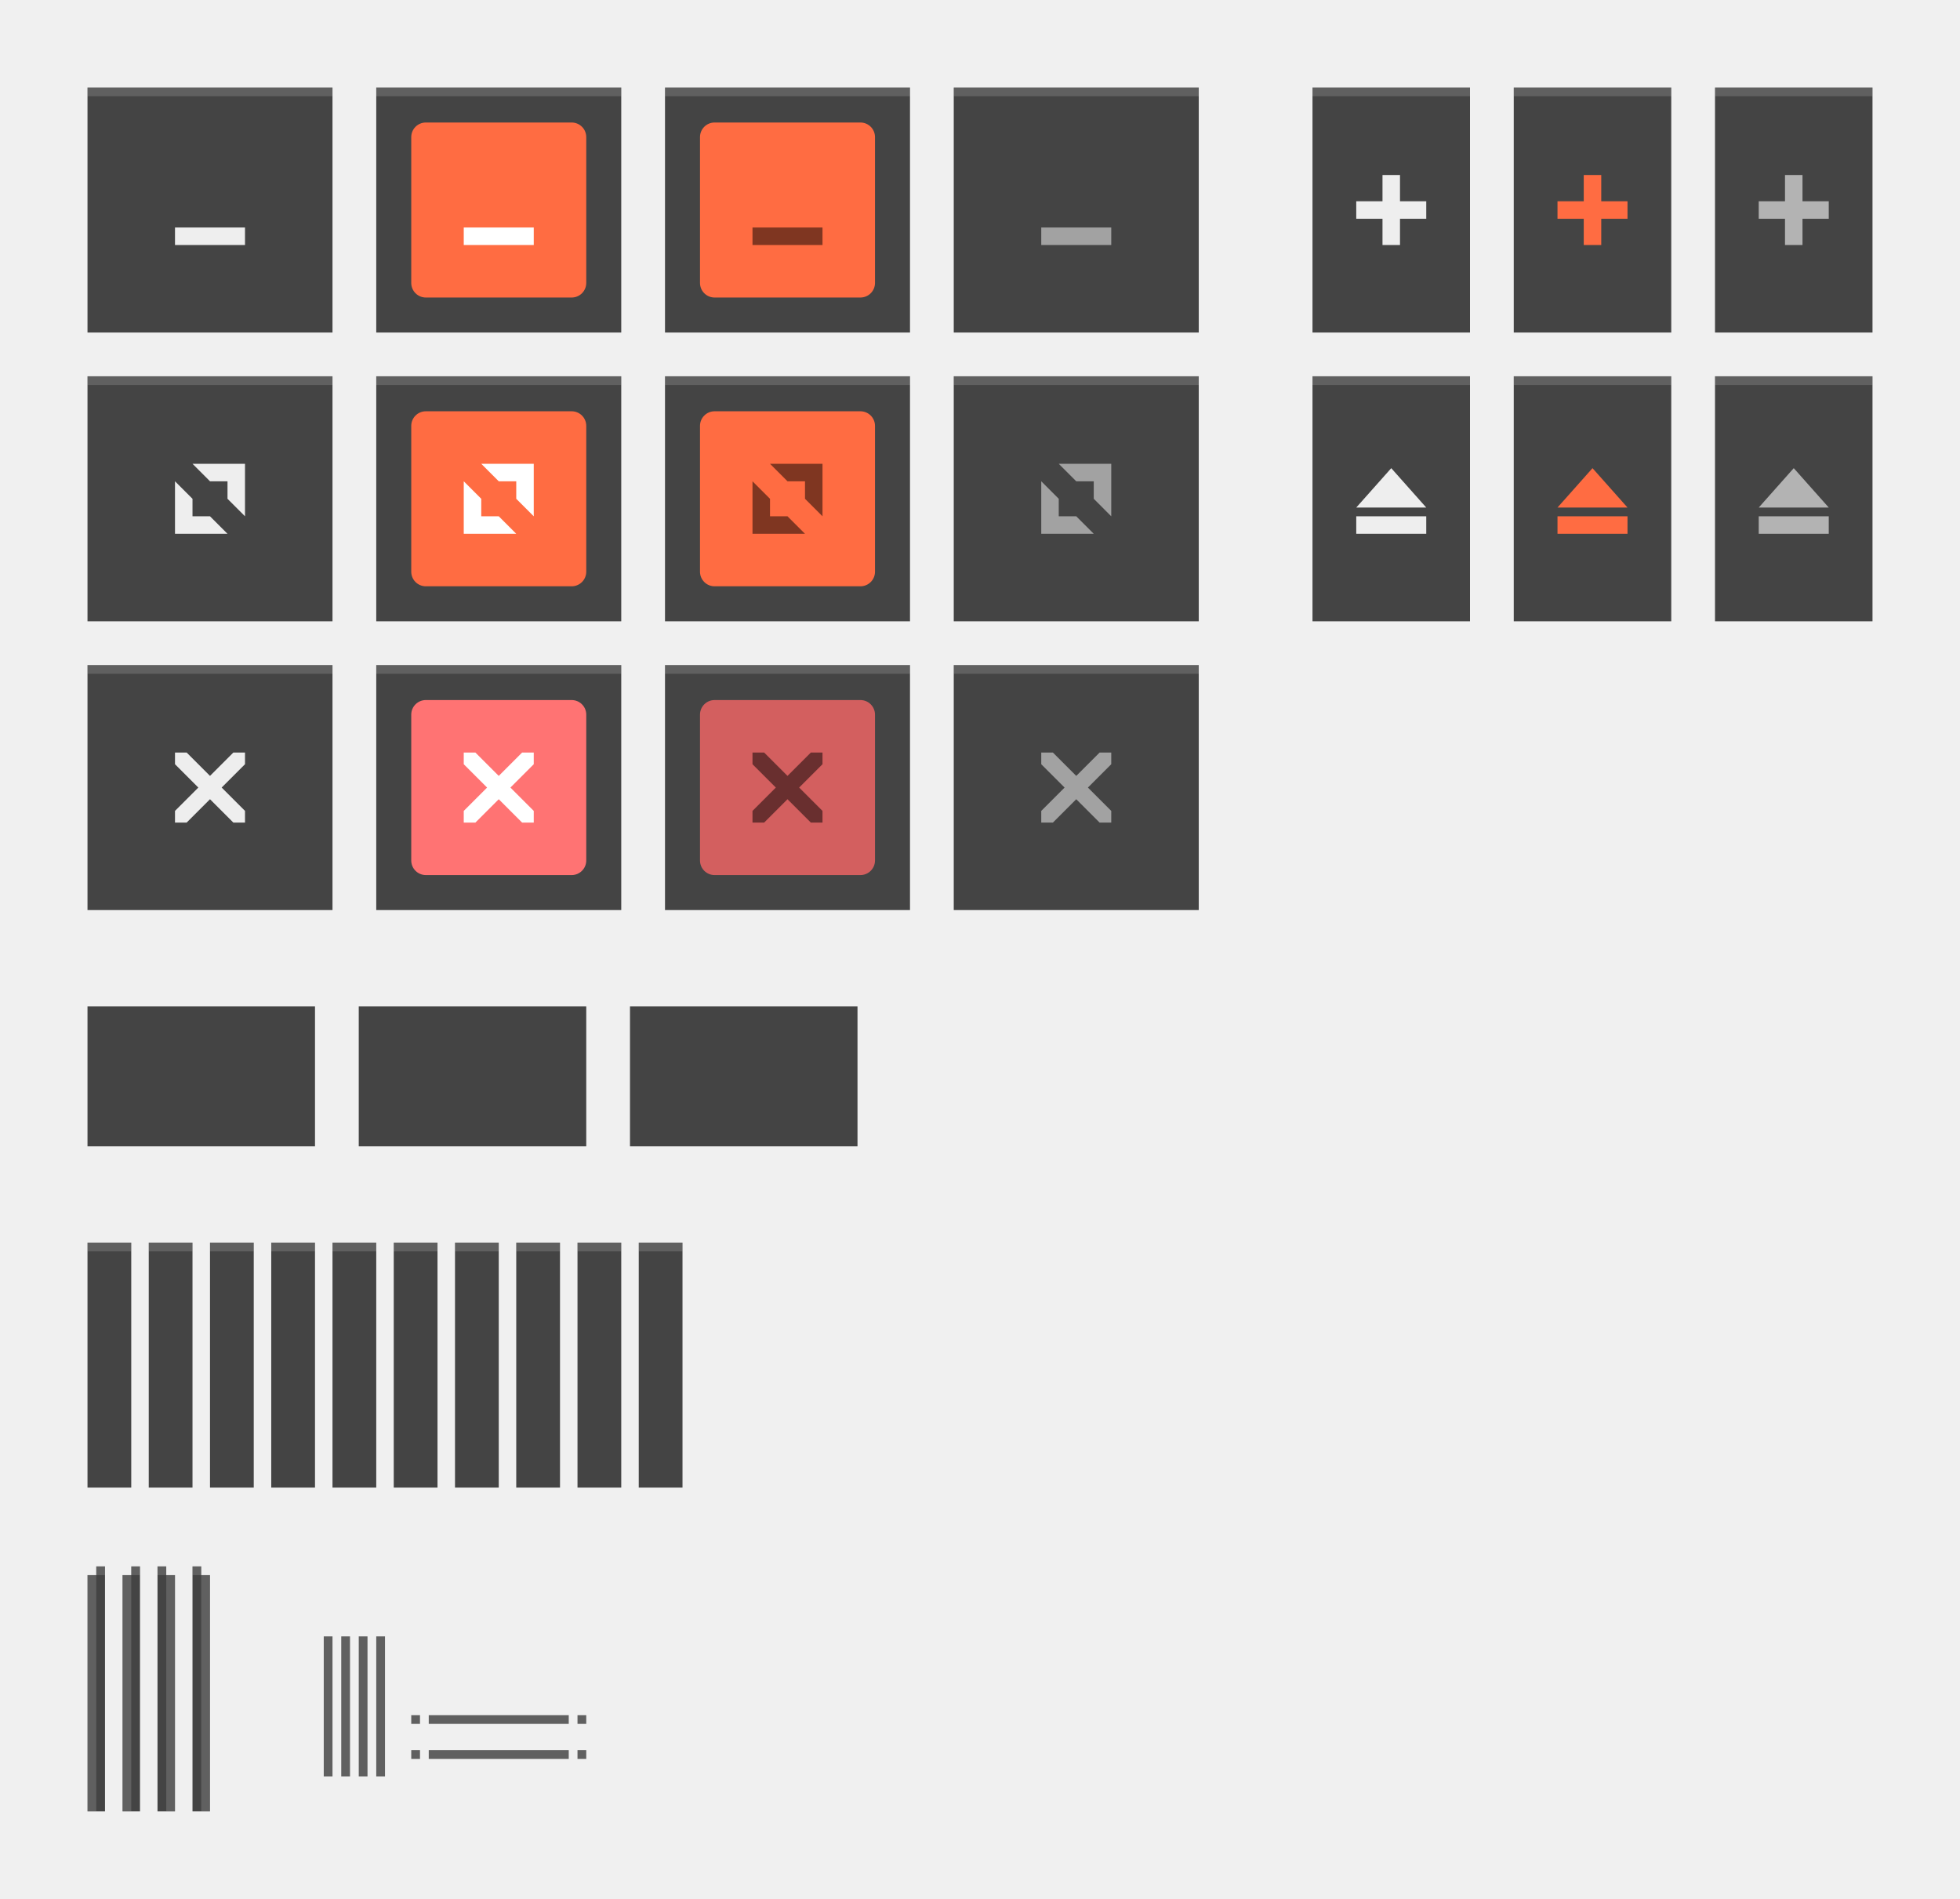
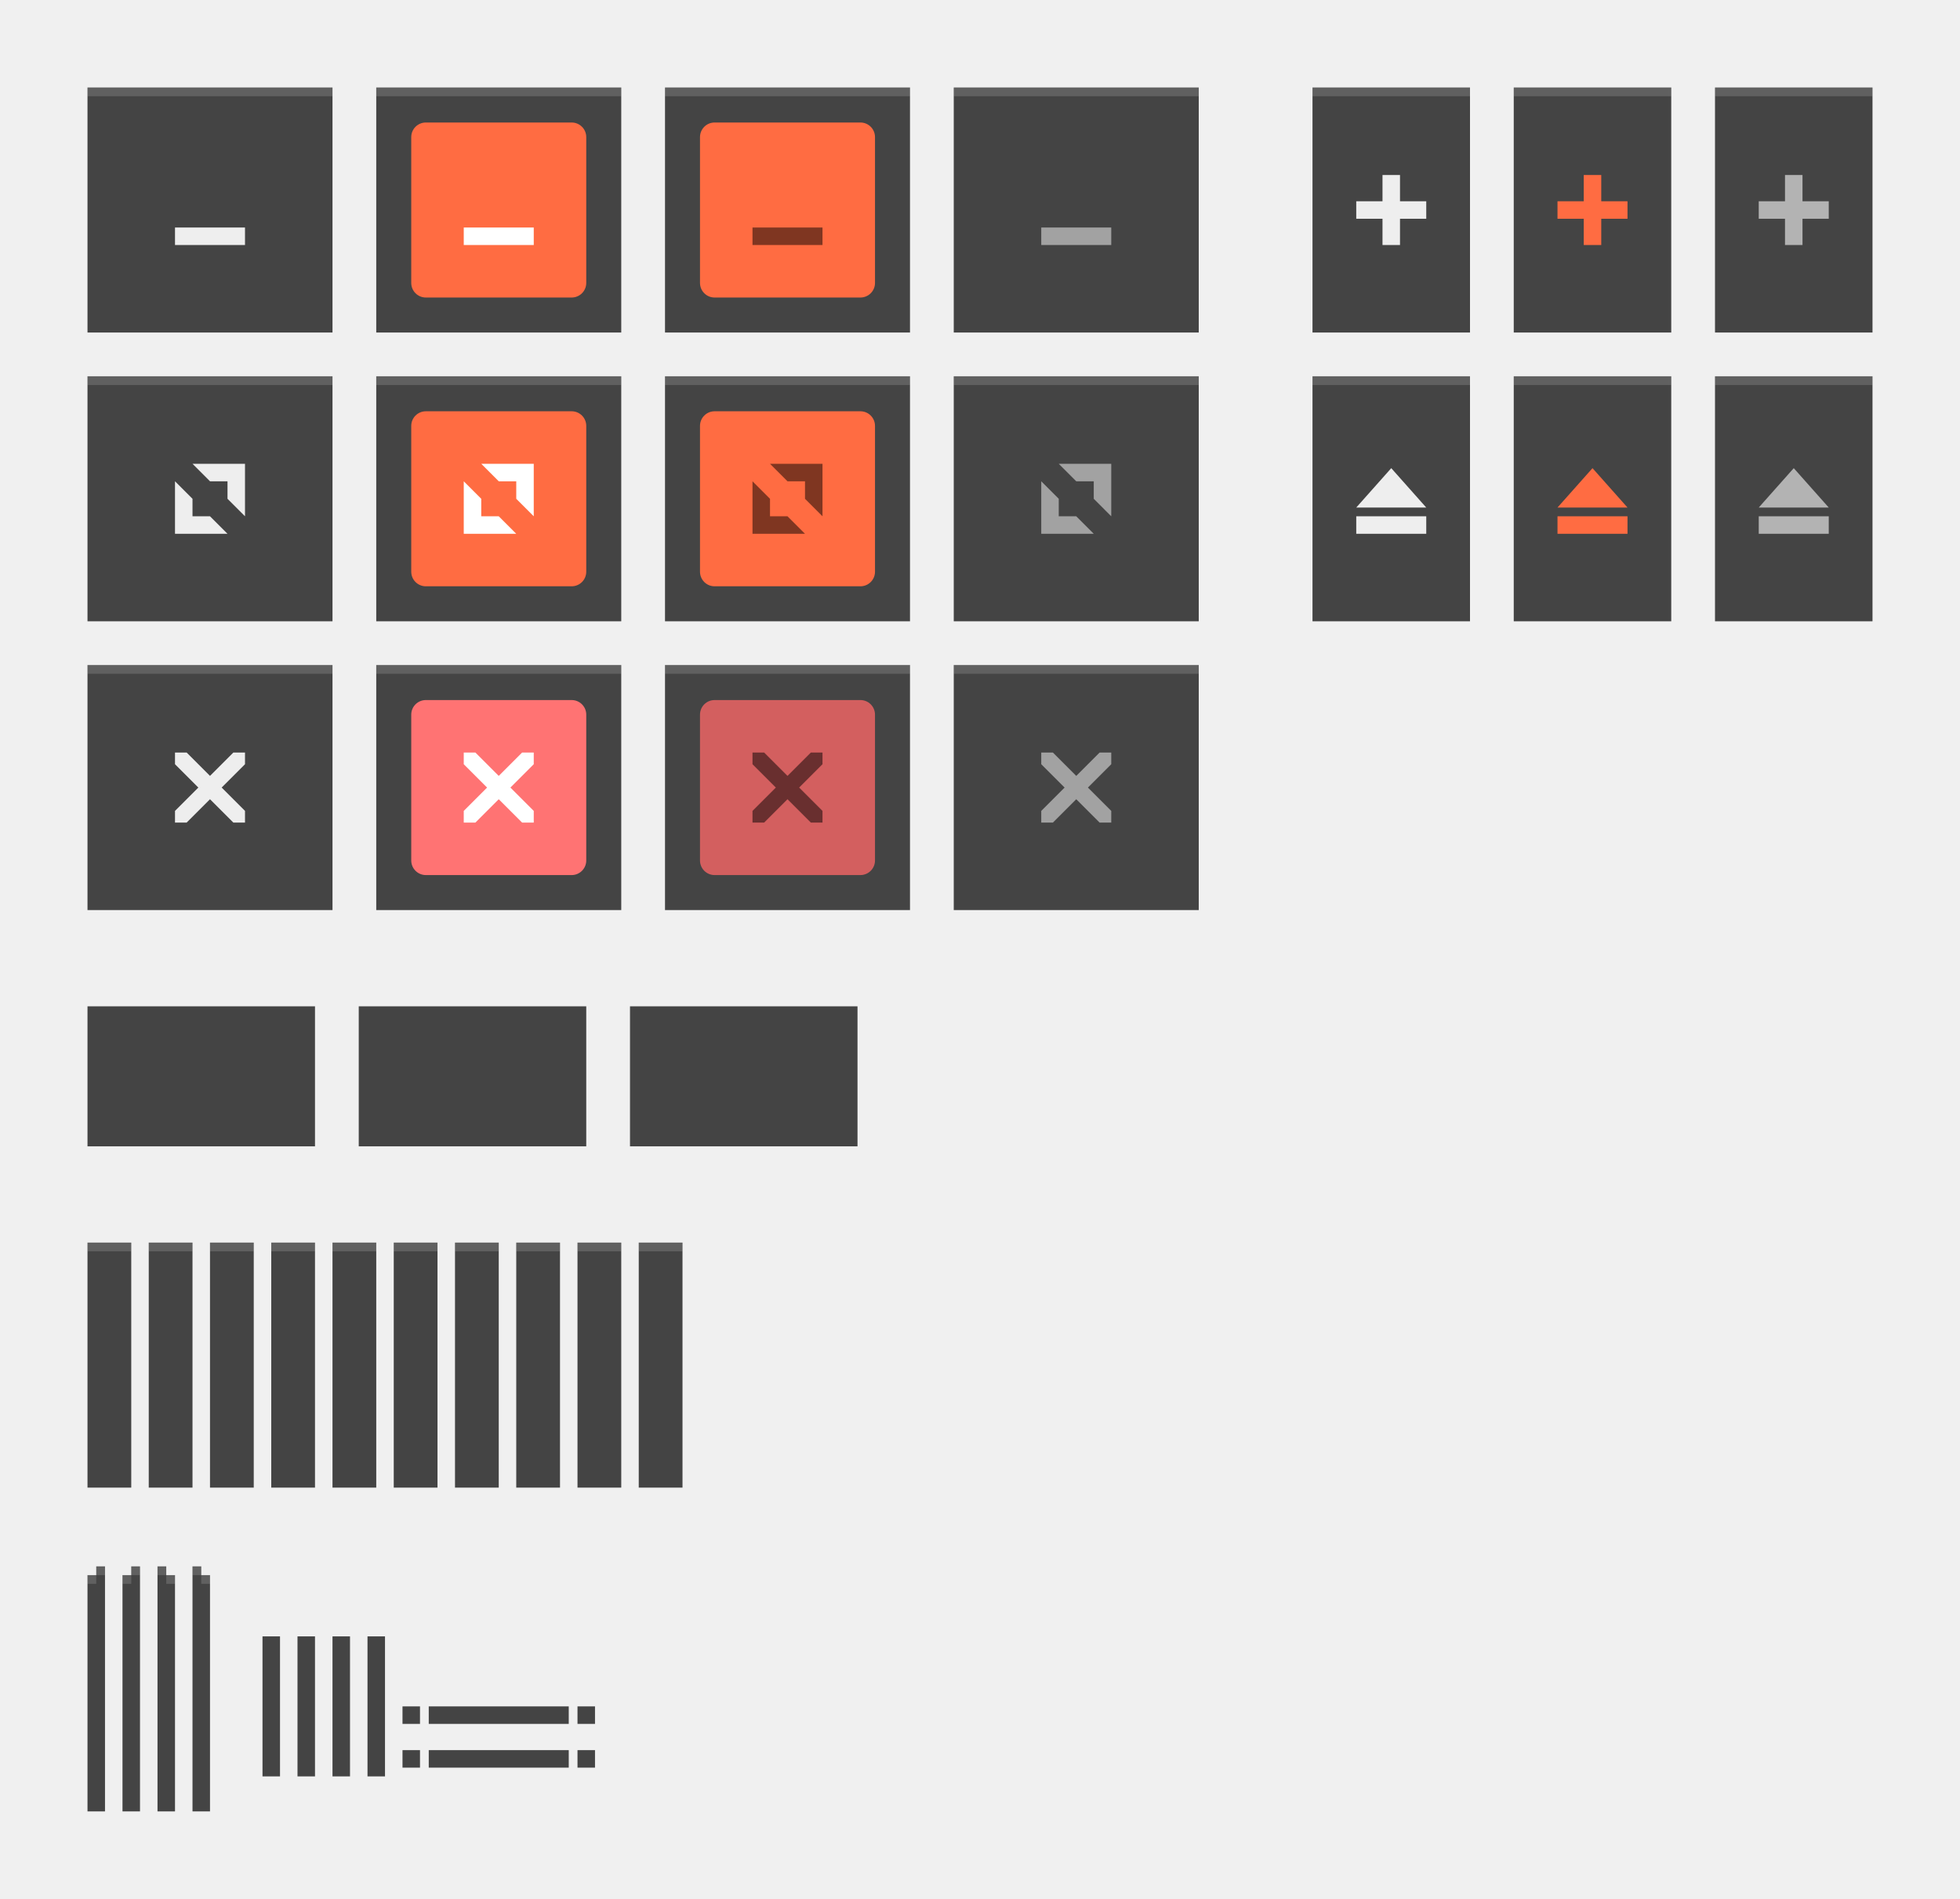
<svg xmlns="http://www.w3.org/2000/svg" xmlns:ns1="http://www.openswatchbook.org/uri/2009/osb" xmlns:xlink="http://www.w3.org/1999/xlink" width="224" height="217" viewBox="0 0 224 217" id="svg2" version="1.1">
  <defs id="defs4">
    <linearGradient id="selected_bg_color" ns1:paint="solid">
      <stop style="stop-color:#5294e2;stop-opacity:1;" offset="0" id="stop4407" />
    </linearGradient>
    <linearGradient id="selected_fg_color" ns1:paint="solid">
      <stop style="stop-color:#ffffffgit;stop-opacity:1;" offset="0" id="stop4402" />
    </linearGradient>
  </defs>
  <g id="layer1" transform="translate(5,-547.3622)" style="display:inline">
    <rect style="opacity:1;fill:#444444;fill-opacity:1;stroke:none;stroke-width:1;stroke-linecap:butt;stroke-linejoin:round;stroke-miterlimit:4;stroke-dasharray:none;stroke-dashoffset:0;stroke-opacity:1" id="menu-active" width="26" height="16" x="5" y="662.362" />
    <use x="0" y="0" xlink:href="#g4206" id="title-1-active" transform="matrix(0.1785714,0,0,1,4.107143,132)" width="100%" height="100%" />
    <g id="stick-active">
      <use height="100%" width="100%" transform="matrix(0.6428571,0,0,1,141.7857,-2.2617187e-5)" id="use4210" xlink:href="#g4206" y="0" x="0" />
      <g style="fill:#a4aab7;fill-opacity:1" transform="translate(2,2.999989)" id="g5140">
        <rect style="opacity:1;fill:#eeeeee;fill-opacity:1;stroke:none;stroke-width:1;stroke-linecap:butt;stroke-linejoin:round;stroke-miterlimit:4;stroke-dasharray:none;stroke-dashoffset:0;stroke-opacity:1" id="rect5123" width="2" height="8" x="151" y="564.362" />
        <rect style="opacity:1;fill:#eeeeee;fill-opacity:1;stroke:none;stroke-width:1;stroke-linecap:butt;stroke-linejoin:round;stroke-miterlimit:4;stroke-dasharray:none;stroke-dashoffset:0;stroke-opacity:1" id="rect5123-1" width="2" height="8" x="567.362" y="-156" transform="rotate(90)" />
      </g>
    </g>
    <g id="stick-pressed">
      <use height="100%" width="100%" transform="translate(23,-7.3828127e-6)" id="use5113" xlink:href="#use4210" y="0" x="0" />
      <g style="fill:#5294e2;fill-opacity:1" transform="translate(25,2.999981)" id="g5140-7">
        <rect style="opacity:1;fill:#ff6c42;fill-opacity:1;stroke:none;stroke-width:1;stroke-linecap:butt;stroke-linejoin:round;stroke-miterlimit:4;stroke-dasharray:none;stroke-dashoffset:0;stroke-opacity:1" id="rect5123-7" width="2" height="8" x="151" y="564.362" />
        <rect style="opacity:1;fill:#ff6c42;fill-opacity:1;stroke:none;stroke-width:1;stroke-linecap:butt;stroke-linejoin:round;stroke-miterlimit:4;stroke-dasharray:none;stroke-dashoffset:0;stroke-opacity:1" id="rect5123-1-1" width="2" height="8" x="567.362" y="-156" transform="rotate(90)" />
      </g>
    </g>
    <g id="stick-inactive">
      <use height="100%" width="100%" transform="translate(46,-7.3828127e-6)" id="use5115" xlink:href="#use4210" y="0" x="0" />
      <g style="fill:#b9bfce;fill-opacity:1" transform="translate(48,2.999981)" id="g5140-1">
        <rect style="opacity:1;fill:#b3b3b3;fill-opacity:1;stroke:none;stroke-width:1;stroke-linecap:butt;stroke-linejoin:round;stroke-miterlimit:4;stroke-dasharray:none;stroke-dashoffset:0;stroke-opacity:1" id="rect5123-5" width="2" height="8" x="151" y="564.362" />
        <rect style="opacity:1;fill:#b3b3b3;fill-opacity:1;stroke:none;stroke-width:1;stroke-linecap:butt;stroke-linejoin:round;stroke-miterlimit:4;stroke-dasharray:none;stroke-dashoffset:0;stroke-opacity:1" id="rect5123-1-9" width="2" height="8" x="567.362" y="-156" transform="rotate(90)" />
      </g>
    </g>
    <g id="shade-active">
      <use height="100%" width="100%" transform="translate(-3.4e-7,32.99999)" id="use5117" xlink:href="#use4210" y="0" x="0" />
      <g style="fill:#a4aab7;fill-opacity:1" transform="translate(-4.68e-6,-1.000023)" id="g5193">
        <rect transform="rotate(90)" y="-158" x="607.362" height="8" width="2" id="rect5123-1-7" style="opacity:1;fill:#eeeeee;fill-opacity:1;stroke:none;stroke-width:1;stroke-linecap:butt;stroke-linejoin:round;stroke-miterlimit:4;stroke-dasharray:none;stroke-dashoffset:0;stroke-opacity:1" />
        <path style="opacity:1;fill:#eeeeee;fill-opacity:1;stroke:none;stroke-width:1;stroke-linecap:butt;stroke-linejoin:round;stroke-miterlimit:4;stroke-dasharray:none;stroke-dashoffset:0;stroke-opacity:1" d="m 154,601.862 4,4.5 h -8 z" id="rect5190" />
      </g>
    </g>
    <g id="shade-pressed">
      <use height="100%" width="100%" transform="translate(23,32.99999)" id="use5119" xlink:href="#use4210" y="0" x="0" />
      <g style="fill:#5294e2;fill-opacity:1" transform="translate(23,-1.000023)" id="g5193-7">
        <rect transform="rotate(90)" y="-158" x="607.362" height="8" width="2" id="rect5123-1-7-6" style="opacity:1;fill:#ff6c42;fill-opacity:1;stroke:none;stroke-width:1;stroke-linecap:butt;stroke-linejoin:round;stroke-miterlimit:4;stroke-dasharray:none;stroke-dashoffset:0;stroke-opacity:1" />
        <path style="opacity:1;fill:#ff6c42;fill-opacity:1;stroke:none;stroke-width:1;stroke-linecap:butt;stroke-linejoin:round;stroke-miterlimit:4;stroke-dasharray:none;stroke-dashoffset:0;stroke-opacity:1" d="m 154,601.862 4,4.5 h -8 z" id="rect5190-7" />
      </g>
    </g>
    <g id="shade-inactive">
      <use height="100%" width="100%" transform="translate(46,32.99999)" id="use5121" xlink:href="#use4210" y="0" x="0" />
      <g style="fill:#b9bfce;fill-opacity:1" transform="translate(46,-1.000023)" id="g5193-3">
        <rect transform="rotate(90)" y="-158" x="607.362" height="8" width="2" id="rect5123-1-7-65" style="opacity:1;fill:#b3b3b3;fill-opacity:1;stroke:none;stroke-width:1;stroke-linecap:butt;stroke-linejoin:round;stroke-miterlimit:4;stroke-dasharray:none;stroke-dashoffset:0;stroke-opacity:1" />
        <path style="opacity:1;fill:#b3b3b3;fill-opacity:1;stroke:none;stroke-width:1;stroke-linecap:butt;stroke-linejoin:round;stroke-miterlimit:4;stroke-dasharray:none;stroke-dashoffset:0;stroke-opacity:1" d="m 154,601.862 4,4.5 h -8 z" id="rect5190-6" />
      </g>
    </g>
    <use x="0" y="0" xlink:href="#menu-active" id="menu-inactive" transform="translate(62,-2.2617187e-5)" width="100%" height="100%" />
    <use x="0" y="0" xlink:href="#menu-active" id="menu-pressed" transform="translate(31,-2.2617187e-5)" width="100%" height="100%" />
    <use x="0" y="0" xlink:href="#title-1-active" id="title-2-active" transform="translate(7,-2.6171874e-6)" width="100%" height="100%" />
    <use x="0" y="0" xlink:href="#title-1-active" id="title-3-active" transform="translate(14,-2.6171872e-6)" width="100%" height="100%" />
    <use x="0" y="0" xlink:href="#title-1-active" id="title-4-active" transform="translate(21,-2.6171874e-6)" width="100%" height="100%" />
    <use x="0" y="0" xlink:href="#title-1-active" id="title-5-active" transform="translate(28,-2.6171874e-6)" width="100%" height="100%" />
    <use x="0" y="0" xlink:href="#title-1-active" id="title-1-inactive" transform="translate(35,-2.6171874e-6)" width="100%" height="100%" />
    <use x="0" y="0" xlink:href="#title-1-active" id="title-2-inactive" transform="translate(42,-2.6171874e-6)" width="100%" height="100%" />
    <use x="0" y="0" xlink:href="#title-1-active" id="title-3-inactive" transform="translate(49,-2.6171874e-6)" width="100%" height="100%" />
    <use x="0" y="0" xlink:href="#title-1-active" id="title-4-inactive" transform="translate(56,-2.6171874e-6)" width="100%" height="100%" />
    <use x="0" y="0" xlink:href="#title-1-active" id="title-5-inactive" transform="translate(63,-2.6171874e-6)" width="100%" height="100%" />
-     <g id="top-left-active">
-       <path id="rect4138-9" transform="translate(0,552.3622)" d="m 6,174 v 1 H 5 v 27 h 2 v -28 z" style="opacity:1;fill:#444444;fill-opacity:1;stroke:none;stroke-width:1;stroke-linecap:butt;stroke-linejoin:round;stroke-miterlimit:4;stroke-dasharray:none;stroke-dashoffset:0;stroke-opacity:1" />
-       <rect y="726.362" x="6" height="1" width="1" id="rect5348" style="opacity:0.15;fill:#ffffff;fill-opacity:1;stroke:none;stroke-width:1;stroke-linecap:butt;stroke-linejoin:round;stroke-miterlimit:4;stroke-dasharray:none;stroke-dashoffset:0;stroke-opacity:1" />
-       <rect y="727.362" x="5" height="27" width="1" id="rect5350" style="opacity:0.15;fill:#ffffff;fill-opacity:1;stroke:none;stroke-width:5.196;stroke-linecap:butt;stroke-linejoin:round;stroke-miterlimit:4;stroke-dasharray:none;stroke-dashoffset:0;stroke-opacity:1" />
-     </g>
-     <use x="0" y="0" xlink:href="#top-left-active" id="top-left-inactive" transform="translate(4,-2.2617187e-5)" width="100%" height="100%" />
-     <use x="0" y="0" xlink:href="#top-left-active" id="top-right-active" transform="matrix(-1,0,0,1,20,-2.2617187e-5)" width="100%" height="100%" />
-     <use x="0" y="0" xlink:href="#top-left-active" id="top-right-inactive" transform="matrix(-1,0,0,1,24,-2.2617187e-5)" width="100%" height="100%" />
-     <rect style="opacity:1;fill:#606060;fill-opacity:1;stroke:none;stroke-width:1;stroke-linecap:butt;stroke-linejoin:round;stroke-miterlimit:4;stroke-dasharray:none;stroke-dashoffset:0;stroke-opacity:1" id="right-active" width="1" height="16" x="-37" y="734.362" transform="scale(-1,1)" />
-     <rect style="opacity:1;fill:#606060;fill-opacity:1;stroke:none;stroke-width:1;stroke-linecap:butt;stroke-linejoin:round;stroke-miterlimit:4;stroke-dasharray:none;stroke-dashoffset:0;stroke-opacity:1" id="right-inactive" width="1" height="16" x="-39" y="734.362" transform="scale(-1,1)" />
-     <rect style="opacity:1;fill:#606060;fill-opacity:1;stroke:none;stroke-width:0.577;stroke-linecap:butt;stroke-linejoin:round;stroke-miterlimit:4;stroke-dasharray:none;stroke-dashoffset:0;stroke-opacity:1" id="bottom-inactive" width="1" height="16" x="-748.362" y="-60" transform="matrix(0,-1,-1,0,0,0)" />
-     <rect style="opacity:1;fill:#606060;fill-opacity:1;stroke:none;stroke-width:1;stroke-linecap:butt;stroke-linejoin:round;stroke-miterlimit:4;stroke-dasharray:none;stroke-dashoffset:0;stroke-opacity:1" id="left-active" width="1" height="16" x="-33" y="734.362" transform="scale(-1,1)" />
-     <rect style="opacity:1;fill:#606060;fill-opacity:1;stroke:none;stroke-width:1;stroke-linecap:butt;stroke-linejoin:round;stroke-miterlimit:4;stroke-dasharray:none;stroke-dashoffset:0;stroke-opacity:1" id="left-inactive" width="1" height="16" x="-35" y="734.362" transform="scale(-1,1)" />
-     <rect style="opacity:1;fill:#606060;fill-opacity:1;stroke:none;stroke-width:0.577;stroke-linecap:butt;stroke-linejoin:round;stroke-miterlimit:4;stroke-dasharray:none;stroke-dashoffset:0;stroke-opacity:1" id="bottom-active" width="1" height="16" x="-744.362" y="-60" transform="matrix(0,-1,-1,0,0,0)" />
-     <path style="opacity:1;fill:#606060;fill-opacity:1;stroke:none;stroke-width:0.333;stroke-linecap:butt;stroke-linejoin:round;stroke-miterlimit:4;stroke-dasharray:none;stroke-dashoffset:0;stroke-opacity:1" d="m 42,743.362 v 0.667 0.333 H 42.333 43 v -1 z" id="bottom-left-active" />
-     <path style="opacity:1;fill:#606060;fill-opacity:1;stroke:none;stroke-width:0.333;stroke-linecap:butt;stroke-linejoin:round;stroke-miterlimit:4;stroke-dasharray:none;stroke-dashoffset:0;stroke-opacity:1" d="m 61,743.362 v 1 H 61.667 62 v -0.333 -0.667 z" id="bottom-right-active" />
-     <path style="opacity:1;fill:#606060;fill-opacity:1;stroke:none;stroke-width:0.333;stroke-linecap:butt;stroke-linejoin:round;stroke-miterlimit:4;stroke-dasharray:none;stroke-dashoffset:0;stroke-opacity:1" d="m 61,747.362 v 1 H 61.667 62 v -0.333 -0.667 z" id="bottom-right-inactive" />
-     <path style="opacity:1;fill:#606060;fill-opacity:1;stroke:none;stroke-width:0.333;stroke-linecap:butt;stroke-linejoin:round;stroke-miterlimit:4;stroke-dasharray:none;stroke-dashoffset:0;stroke-opacity:1" d="m 42,747.362 v 0.667 0.333 H 42.333 43 v -1 z" id="bottom-left-inactive" />
    <g id="close-active">
      <use height="100%" width="100%" transform="translate(0,65.99998)" id="use4234" xlink:href="#g4206" y="0" x="0" />
      <g id="titlebutton-close-dark" transform="translate(-483,-133)">
        <rect style="opacity:1;fill:#3399ff;fill-opacity:0;stroke:none;stroke-width:1;stroke-miterlimit:4;stroke-dasharray:none;stroke-dashoffset:0;stroke-opacity:1" id="rect7256" width="20" height="20" x="492" y="760.362" ry="1.667" />
        <path style="fill:#eeeeee;fill-opacity:1;stroke:none" d="m 498,766.362 v 1.333 l 2.667,2.667 -2.667,2.667 v 1.333 h 1.333 l 2.667,-2.667 2.667,2.667 h 1.333 v -1.333 l -2.667,-2.667 2.667,-2.667 v -1.333 h -1.333 l -2.667,2.667 -2.667,-2.667 z" id="path7264" />
      </g>
    </g>
    <g id="hide-active">
      <g style="opacity:1" id="g4206">
        <rect style="opacity:1;fill:#444444;fill-opacity:1;stroke:none;stroke-width:1;stroke-linecap:butt;stroke-linejoin:round;stroke-miterlimit:4;stroke-dasharray:none;stroke-dashoffset:0;stroke-opacity:1" id="rect4138" width="28" height="28" x="5" y="557.362" />
        <rect style="opacity:0.15;fill:#ffffff;fill-opacity:1;stroke:none;stroke-width:1;stroke-linecap:butt;stroke-linejoin:round;stroke-miterlimit:4;stroke-dasharray:none;stroke-dashoffset:0;stroke-opacity:1" id="rect4204" width="28" height="1" x="5" y="557.362" />
      </g>
      <g id="titlebutton-minimize-dark" transform="translate(-435,-198.9999)">
        <rect style="opacity:1;fill:#3399ff;fill-opacity:0;stroke:none;stroke-width:1;stroke-miterlimit:4;stroke-dasharray:none;stroke-dashoffset:0;stroke-opacity:1" id="rect7258" width="20" height="20" x="444" y="760.362" ry="1.667" />
        <rect y="772.362" x="450" height="2" width="8" id="rect7268" style="opacity:1;fill:#eeeeee;fill-opacity:1;stroke:none;stroke-width:1;stroke-miterlimit:4;stroke-dasharray:none;stroke-dashoffset:0;stroke-opacity:1" />
      </g>
    </g>
    <g id="maximize-active">
      <use height="100%" width="100%" transform="translate(0,32.99998)" id="use4220" xlink:href="#g4206" y="0" x="0" />
      <g id="titlebutton-maximize-dark" transform="translate(-459,-166)">
        <rect ry="1.667" y="760.362" x="468" height="20" width="20" id="rect7262" style="opacity:1;fill:#3399ff;fill-opacity:0;stroke:none;stroke-width:1;stroke-miterlimit:4;stroke-dasharray:none;stroke-dashoffset:0;stroke-opacity:1" />
        <path id="path7272" d="m 476,766.362 2,2 h 2 v 2 l 2,2 v -6 z m -2,2 v 6 h 6 l -2,-2 h -2 v -2 z" style="fill:#eeeeee;fill-opacity:1;fill-rule:evenodd;stroke:none;stroke-width:1px;stroke-linecap:butt;stroke-linejoin:miter;stroke-opacity:1" />
      </g>
    </g>
    <g id="close-prelight">
      <use height="100%" width="100%" transform="translate(33,65.99998)" id="use4226" xlink:href="#g4206" y="0" x="0" />
      <g id="titlebutton-close-hover-dark" transform="translate(-450,-165)">
        <rect ry="1.667" y="792.362" x="492" height="20" width="20" id="rect7274" style="opacity:1;fill:#ff7373;fill-opacity:1;stroke:none;stroke-width:1;stroke-miterlimit:4;stroke-dasharray:none;stroke-dashoffset:0;stroke-opacity:1" />
        <path id="path7276" d="m 498,798.362 v 1.333 l 2.667,2.667 -2.667,2.667 v 1.333 h 1.333 l 2.667,-2.667 2.667,2.667 h 1.333 v -1.333 l -2.667,-2.667 2.667,-2.667 v -1.333 h -1.333 l -2.667,2.667 -2.667,-2.667 z" style="fill:#ffffff;fill-opacity:1;stroke:none" />
      </g>
    </g>
    <g id="hide-prelight">
      <use height="100%" width="100%" transform="translate(33,-2.2617187e-5)" id="use4214" xlink:href="#g4206" y="0" x="0" />
      <g id="titlebutton-minimize-hover-dark" transform="translate(-402,-231)">
        <rect ry="1.667" y="792.362" x="444" height="20" width="20" id="rect7278" style="opacity:1;fill:#ff6c42;fill-opacity:1;stroke:none;stroke-width:1;stroke-miterlimit:4;stroke-dasharray:none;stroke-dashoffset:0;stroke-opacity:1" />
        <rect style="opacity:1;fill:#ffffff;fill-opacity:1;stroke:none;stroke-width:1;stroke-miterlimit:4;stroke-dasharray:none;stroke-dashoffset:0;stroke-opacity:1" id="rect7280" width="8" height="2" x="450" y="804.362" />
      </g>
    </g>
    <g id="maximize-prelight">
      <use height="100%" width="100%" transform="translate(33,32.99998)" id="use4222" xlink:href="#g4206" y="0" x="0" />
      <g id="titlebutton-maximize-hover-dark" transform="translate(-426,-198)">
        <rect style="opacity:1;fill:#ff6c42;fill-opacity:1;stroke:none;stroke-width:1;stroke-miterlimit:4;stroke-dasharray:none;stroke-dashoffset:0;stroke-opacity:1" id="rect7282" width="20" height="20" x="468" y="792.362" ry="1.667" />
        <path style="fill:#ffffff;fill-opacity:1;fill-rule:evenodd;stroke:none;stroke-width:1px;stroke-linecap:butt;stroke-linejoin:miter;stroke-opacity:1" d="m 476,798.362 2,2 h 2 v 2 l 2,2 v -6 z m -2,2 v 6 h 6 l -2,-2 h -2 v -2 z" id="path7284" />
      </g>
    </g>
    <g id="close-inactive">
      <use height="100%" width="100%" transform="translate(99,65.99998)" id="use4238" xlink:href="#g4206" y="0" x="0" />
      <g id="titlebutton-close-backdrop-dark" transform="translate(-464.0001,-133)">
        <g transform="translate(-8.3841861e-7,-6.0161582e-5)" id="titlebutton-close-backdrop-dark-5">
          <path style="opacity:0.5;fill:#ffffff;fill-opacity:1;stroke:none" d="m 578,766.362 v 1.333 l 2.667,2.667 -2.667,2.667 v 1.333 h 1.333 l 2.667,-2.667 2.667,2.667 h 1.333 v -1.333 l -2.667,-2.667 2.667,-2.667 v -1.333 h -1.333 l -2.667,2.667 -2.667,-2.667 z" id="path7288-2" />
          <rect style="opacity:1;fill:#3399ff;fill-opacity:0;stroke:none;stroke-width:1;stroke-miterlimit:4;stroke-dasharray:none;stroke-dashoffset:0;stroke-opacity:1" id="rect7298-3" width="20" height="20" x="572" y="760.362" ry="1.667" />
        </g>
      </g>
    </g>
    <g id="maximize-inactive">
      <use height="100%" width="100%" transform="translate(99,32.99998)" id="use4232" xlink:href="#g4206" y="0" x="0" />
      <g id="titlebutton-maximize-backdrop-dark" transform="translate(-440.0001,-166)">
        <g transform="translate(-8.3841861e-7,-6.0161582e-5)" id="titlebutton-maximize-backdrop-dark-8">
          <path id="path7296-1" d="m 556,766.362 2,2 h 2 v 2 l 2,2 v -6 z m -2,2 v 6 h 6 l -2,-2 h -2 v -2 z" style="opacity:0.5;fill:#ffffff;fill-opacity:1;fill-rule:evenodd;stroke:none;stroke-width:1px;stroke-linecap:butt;stroke-linejoin:miter;stroke-opacity:1" />
          <rect ry="1.667" y="760.362" x="548" height="20" width="20" id="rect7302-3" style="opacity:1;fill:#3399ff;fill-opacity:0;stroke:none;stroke-width:1;stroke-miterlimit:4;stroke-dasharray:none;stroke-dashoffset:0;stroke-opacity:1" />
        </g>
      </g>
    </g>
    <g id="hide-inactive">
      <use height="100%" width="100%" transform="translate(99,-2.2617187e-5)" id="use4218" xlink:href="#g4206" y="0" x="0" />
      <g id="titlebutton-minimize-backdrop-dark" transform="translate(-416.0001,-199)">
        <g transform="translate(-8.3841861e-7,-6.0161582e-5)" id="titlebutton-minimize-backdrop-dark-1">
          <rect y="772.362" x="530" height="2" width="8" id="rect7292-9" style="opacity:0.5;fill:#ffffff;fill-opacity:1;stroke:none;stroke-width:1;stroke-miterlimit:4;stroke-dasharray:none;stroke-dashoffset:0;stroke-opacity:1" />
          <rect style="opacity:1;fill:#3399ff;fill-opacity:0;stroke:none;stroke-width:1;stroke-miterlimit:4;stroke-dasharray:none;stroke-dashoffset:0;stroke-opacity:1" id="rect7300-9" width="20" height="20" x="524" y="760.362" ry="1.667" />
        </g>
      </g>
    </g>
    <g id="close-pressed">
      <use height="100%" width="100%" transform="translate(66,65.99998)" id="use4236" xlink:href="#g4206" y="0" x="0" />
      <g transform="translate(-417,-165)" id="titlebutton-close-active-dark">
        <rect style="opacity:1;fill:#d35f5f;fill-opacity:1;stroke:none;stroke-width:1;stroke-miterlimit:4;stroke-dasharray:none;stroke-dashoffset:0;stroke-opacity:1" id="rect268" width="20" height="20" x="492" y="792.362" ry="1.667" />
        <path style="opacity:0.5;fill:#000000;fill-opacity:1;stroke:none" d="m 498,798.362 v 1.333 l 2.667,2.667 -2.667,2.667 v 1.333 h 1.333 l 2.667,-2.667 2.667,2.667 h 1.333 v -1.333 l -2.667,-2.667 2.667,-2.667 v -1.333 h -1.333 l -2.667,2.667 -2.667,-2.667 z" id="path270" />
      </g>
    </g>
    <g id="hide-pressed">
      <use height="100%" width="100%" transform="translate(66,-2.2617187e-5)" id="use4216" xlink:href="#g4206" y="0" x="0" />
      <g transform="translate(-369,-231)" id="titlebutton-minimize-active-dark">
        <rect style="opacity:1;fill:#ff6c42;fill-opacity:1;stroke:none;stroke-width:1;stroke-miterlimit:4;stroke-dasharray:none;stroke-dashoffset:0;stroke-opacity:1" id="rect274" width="20" height="20" x="444" y="792.362" ry="1.667" />
        <rect y="804.362" x="450" height="2" width="8" id="rect276" style="opacity:0.5;fill:#000000;fill-opacity:1;stroke:none;stroke-width:1;stroke-miterlimit:4;stroke-dasharray:none;stroke-dashoffset:0;stroke-opacity:1" />
      </g>
    </g>
    <g id="maximize-pressed">
      <use height="100%" width="100%" transform="translate(66,32.99998)" id="use4228" xlink:href="#g4206" y="0" x="0" />
      <g transform="translate(-393,-198)" id="titlebutton-maximize-active-dark">
        <rect ry="1.667" y="792.362" x="468" height="20" width="20" id="rect280" style="opacity:1;fill:#ff6c42;fill-opacity:1;stroke:none;stroke-width:1;stroke-miterlimit:4;stroke-dasharray:none;stroke-dashoffset:0;stroke-opacity:1" />
        <path id="path282" d="m 476,798.362 2,2 h 2 v 2 l 2,2 v -6 z m -2,2 v 6 h 6 l -2,-2 h -2 v -2 z" style="opacity:0.5;fill:#000000;fill-opacity:1;fill-rule:evenodd;stroke:none;stroke-width:1px;stroke-linecap:butt;stroke-linejoin:miter;stroke-opacity:1" />
      </g>
    </g>
+     <g style="display:inline" transform="translate(0,1.4e-5)" id="top-left-active">
+       <path id="rect4138-9" transform="translate(0,552.3622)" d="m 6,174 v 1 H 5 v 27 h 2 v -28 z" style="opacity:1;fill:#444444;fill-opacity:1;stroke:none;stroke-width:1;stroke-linecap:butt;stroke-linejoin:round;stroke-miterlimit:4;stroke-dasharray:none;stroke-dashoffset:0;stroke-opacity:1" />
+       <rect y="726.362" x="6" height="1" width="1" id="rect5348" style="opacity:0.15;fill:#ffffff;fill-opacity:1;stroke:none;stroke-width:1;stroke-linecap:butt;stroke-linejoin:round;stroke-miterlimit:4;stroke-dasharray:none;stroke-dashoffset:0;stroke-opacity:1" />
+       <rect y="727.362" x="5" height="1" width="1" id="rect5350" style="opacity:0.15;fill:#ffffff;fill-opacity:1;stroke:none;stroke-width:1;stroke-linecap:butt;stroke-linejoin:round;stroke-miterlimit:4;stroke-dasharray:none;stroke-dashoffset:0;stroke-opacity:1" />
+     </g>
+     <use style="display:inline" x="0" y="0" xlink:href="#top-left-active" id="top-left-inactive" transform="translate(4,-3.6e-5)" width="100%" height="100%" />
+     <use style="display:inline" x="0" y="0" xlink:href="#top-left-active" id="top-right-active" transform="matrix(-1,0,0,1,20,-3.6e-5)" width="100%" height="100%" />
+     <use style="display:inline" x="0" y="0" xlink:href="#top-left-active" id="top-right-inactive" transform="matrix(-1,0,0,1,24,-3.6e-5)" width="100%" height="100%" />
+     <rect style="display:inline;opacity:1;fill:#444444;fill-opacity:1;stroke:none;stroke-width:1.414;stroke-linecap:butt;stroke-linejoin:round;stroke-miterlimit:4;stroke-dasharray:none;stroke-dashoffset:0;stroke-opacity:1" id="right-active" width="2" height="16" x="-35" y="734.362" transform="scale(-1,1)" />
+     <rect style="display:inline;opacity:1;fill:#444444;fill-opacity:1;stroke:none;stroke-width:1.414;stroke-linecap:butt;stroke-linejoin:round;stroke-miterlimit:4;stroke-dasharray:none;stroke-dashoffset:0;stroke-opacity:1" id="right-inactive" width="2" height="16" x="-39" y="734.362" transform="scale(-1,1)" />
+     <rect style="display:inline;opacity:1;fill:#444444;fill-opacity:1;stroke:none;stroke-width:0.817;stroke-linecap:butt;stroke-linejoin:round;stroke-miterlimit:4;stroke-dasharray:none;stroke-dashoffset:0;stroke-opacity:1" id="bottom-inactive" width="2" height="16" x="-749.362" y="-60" transform="matrix(0,-1,-1,0,0,0)" />
+     <rect style="display:inline;opacity:1;fill:#444444;fill-opacity:1;stroke:none;stroke-width:1.414;stroke-linecap:butt;stroke-linejoin:round;stroke-miterlimit:4;stroke-dasharray:none;stroke-dashoffset:0;stroke-opacity:1" id="left-active" width="2" height="16" x="-27" y="734.362" transform="scale(-1,1)" />
+     <rect style="display:inline;opacity:1;fill:#444444;fill-opacity:1;stroke:none;stroke-width:1.414;stroke-linecap:butt;stroke-linejoin:round;stroke-miterlimit:4;stroke-dasharray:none;stroke-dashoffset:0;stroke-opacity:1" id="left-inactive" width="2" height="16" x="-31" y="734.362" transform="scale(-1,1)" />
+     <rect style="display:inline;opacity:1;fill:#444444;fill-opacity:1;stroke:none;stroke-width:0.816;stroke-linecap:butt;stroke-linejoin:round;stroke-miterlimit:4;stroke-dasharray:none;stroke-dashoffset:0;stroke-opacity:1" id="bottom-active" width="2" height="16" x="-744.362" y="-60" transform="matrix(0,-1,-1,0,0,0)" />
+     <path style="display:inline;opacity:1;fill:#444444;fill-opacity:1;stroke:none;stroke-width:0.667;stroke-linecap:butt;stroke-linejoin:round;stroke-miterlimit:4;stroke-dasharray:none;stroke-dashoffset:0;stroke-opacity:1" d="m 41,742.362 v 1.333 0.667 H 41.667 43 v -2 z" id="bottom-left-active" />
+     <path style="display:inline;opacity:1;fill:#444444;fill-opacity:1;stroke:none;stroke-width:0.667;stroke-linecap:butt;stroke-linejoin:round;stroke-miterlimit:4;stroke-dasharray:none;stroke-dashoffset:0;stroke-opacity:1" d="m 61,742.362 v 2 H 62.333 63 v -0.667 -1.333 z" id="bottom-right-active" />
+     <path style="display:inline;opacity:1;fill:#444444;fill-opacity:1;stroke:none;stroke-width:0.667;stroke-linecap:butt;stroke-linejoin:round;stroke-miterlimit:4;stroke-dasharray:none;stroke-dashoffset:0;stroke-opacity:1" d="m 61,747.362 v 2 H 62.333 63 v -0.667 -1.333 z" id="bottom-right-inactive" />
+     <path style="display:inline;opacity:1;fill:#444444;fill-opacity:1;stroke:none;stroke-width:0.667;stroke-linecap:butt;stroke-linejoin:round;stroke-miterlimit:4;stroke-dasharray:none;stroke-dashoffset:0;stroke-opacity:1" d="m 41,747.362 v 1.333 0.667 H 41.667 43 v -2 z" id="bottom-left-inactive" />
  </g>
</svg>
